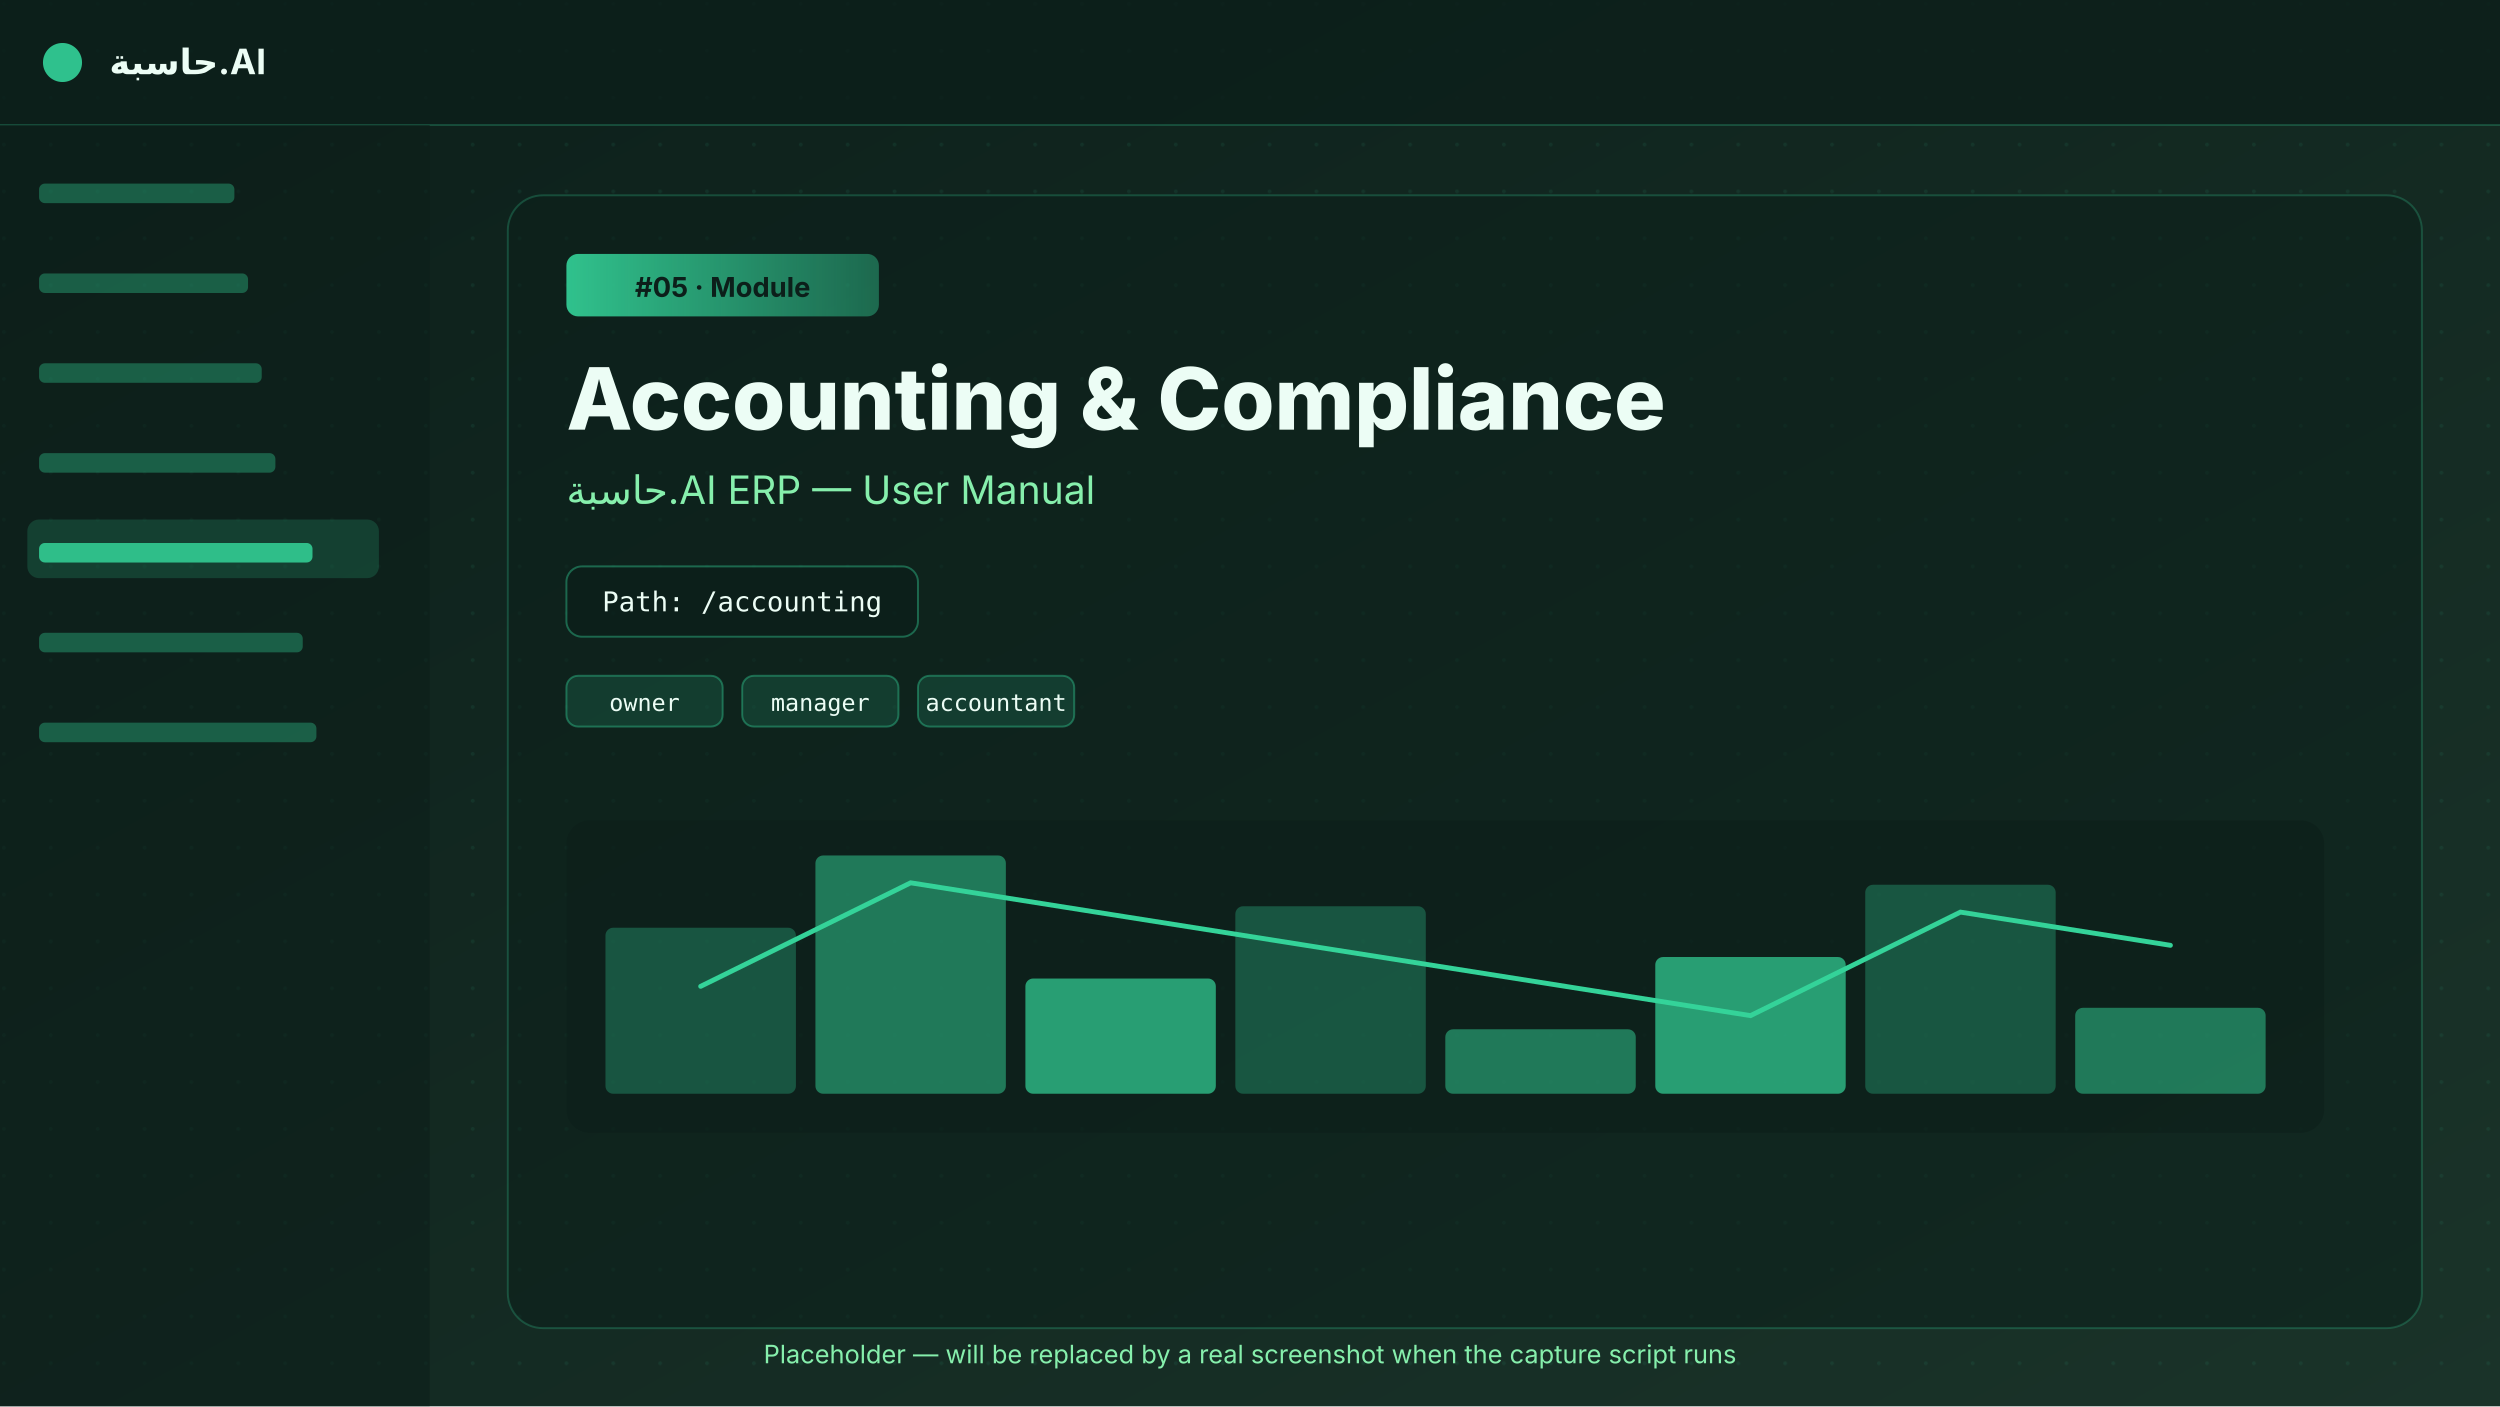
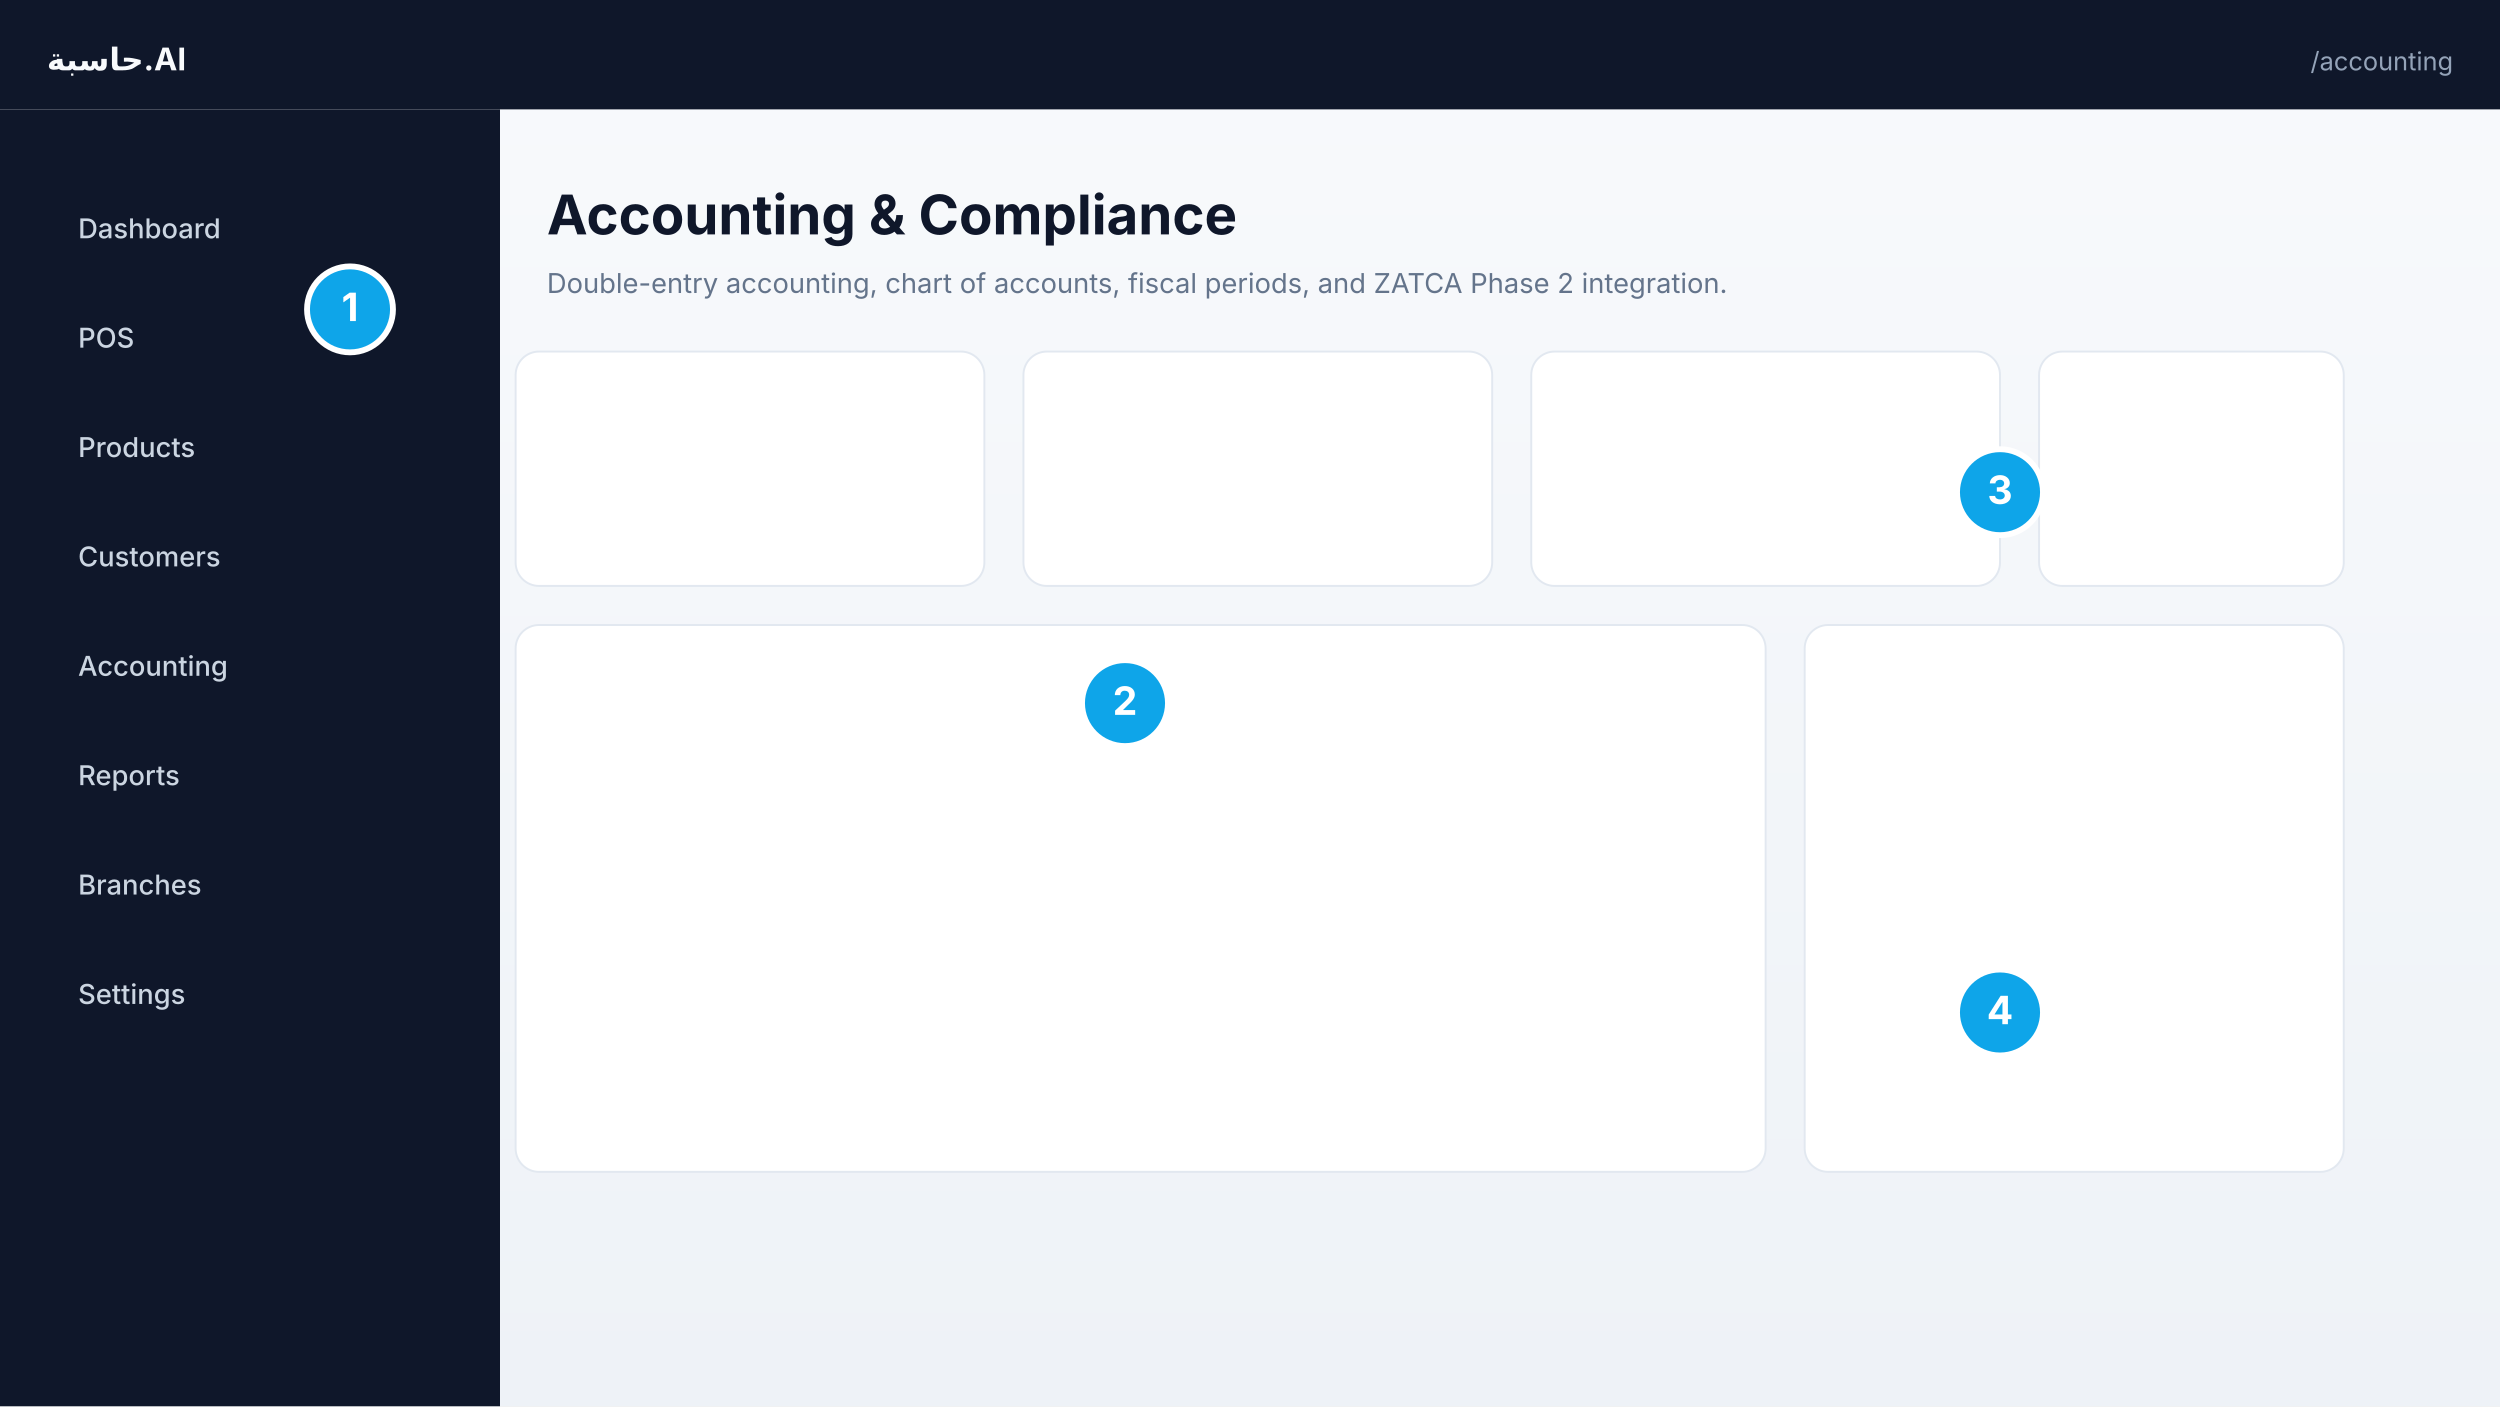
- <svg xmlns="http://www.w3.org/2000/svg" viewBox="0 0 1280 720" font-family="'IBM Plex Sans Arabic','Inter','Segoe UI',sans-serif">
+ <svg xmlns="http://www.w3.org/2000/svg" viewBox="0 0 1280 720" font-family="'IBM Plex Sans Arabic','Inter','Segoe UI',sans-serif" direction="ltr">
  <defs>
-     <linearGradient id="bg" x1="0" y1="0" x2="1" y2="1">
-       <stop offset="0%" stop-color="#0c1f1a" />
-       <stop offset="100%" stop-color="#1a3329" />
+     <linearGradient id="appbg" x1="0" y1="0" x2="0" y2="1">
+       <stop offset="0%" stop-color="#f8fafc" />
+       <stop offset="100%" stop-color="#eef2f7" />
    </linearGradient>
-     <linearGradient id="accent" x1="0" y1="0" x2="1" y2="0">
-       <stop offset="0%" stop-color="#34d399" stop-opacity="0.9" />
-       <stop offset="100%" stop-color="#34d399" stop-opacity="0.4" />
-     </linearGradient>
-     <pattern id="dots" width="24" height="24" patternUnits="userSpaceOnUse">
-       <circle cx="2" cy="2" r="1" fill="#34d399" fill-opacity="0.08" />
-     </pattern>
  </defs>
-   <rect width="1280" height="720" fill="url(#bg)" />
-   <rect width="1280" height="720" fill="url(#dots)" />
-   <rect x="0" y="0" width="1280" height="64" fill="#0c1f1a" fill-opacity="0.85" />
-   <line x1="0" y1="64" x2="1280" y2="64" stroke="#34d399" stroke-opacity="0.25" />
-   <circle cx="32" cy="32" r="10" fill="#34d399" fill-opacity="0.9" />
-   <text x="56" y="38" text-anchor="start" fill="#ecfdf5" font-size="18" font-weight="700" direction="ltr">حاسبة.AI</text>
-   <rect x="0" y="64" width="220" height="656" fill="#0c1f1a" fill-opacity="0.6" />
-   <rect x="20" y="94" width="100" height="10" rx="3" fill="#34d399" fill-opacity="0.35" />
-   <rect x="20" y="140" width="107" height="10" rx="3" fill="#34d399" fill-opacity="0.35" />
-   <rect x="20" y="186" width="114" height="10" rx="3" fill="#34d399" fill-opacity="0.35" />
-   <rect x="20" y="232" width="121" height="10" rx="3" fill="#34d399" fill-opacity="0.35" />
-   <rect x="14" y="266" width="180" height="30" rx="6" fill="#34d399" fill-opacity="0.18" />
-   <rect x="20" y="278" width="140" height="10" rx="3" fill="#34d399" fill-opacity="0.85" />
-   <rect x="20" y="324" width="135" height="10" rx="3" fill="#34d399" fill-opacity="0.35" />
-   <rect x="20" y="370" width="142" height="10" rx="3" fill="#34d399" fill-opacity="0.35" />
-   <rect x="260" y="100" width="980" height="580" rx="18" fill="#0c1f1a" fill-opacity="0.55" stroke="#34d399" stroke-opacity="0.25" />
-   <rect x="290" y="130" width="160" height="32" rx="6" fill="url(#accent)" />
-   <text x="370" y="152" text-anchor="middle" fill="#0c1f1a" font-size="14" font-weight="700">#05 · Module</text>
-   <text x="290" y="220" text-anchor="start" fill="#ecfdf5" font-size="44" font-weight="800" direction="ltr">Accounting &amp; Compliance</text>
-   <text x="290" y="258" text-anchor="start" fill="#86efac" font-size="20" direction="ltr">حاسبة.AI ERP — User Manual</text>
-   <rect x="290" y="290" width="180" height="36" rx="8" fill="#0c1f1a" fill-opacity="0.7" stroke="#34d399" stroke-opacity="0.4" />
-   <text x="380" y="313" text-anchor="middle" fill="#ecfdf5" font-size="14" font-family="ui-monospace,'SFMono-Regular',monospace">Path: /accounting</text>
-   <rect x="290" y="346" width="80" height="26" rx="6" fill="#34d399" fill-opacity="0.15" stroke="#34d399" stroke-opacity="0.4" />
-   <text x="330" y="364" text-anchor="middle" fill="#ecfdf5" font-size="12" font-family="ui-monospace,monospace">owner</text>
-   <rect x="380" y="346" width="80" height="26" rx="6" fill="#34d399" fill-opacity="0.15" stroke="#34d399" stroke-opacity="0.4" />
-   <text x="420" y="364" text-anchor="middle" fill="#ecfdf5" font-size="12" font-family="ui-monospace,monospace">manager</text>
-   <rect x="470" y="346" width="80" height="26" rx="6" fill="#34d399" fill-opacity="0.15" stroke="#34d399" stroke-opacity="0.4" />
-   <text x="510" y="364" text-anchor="middle" fill="#ecfdf5" font-size="12" font-family="ui-monospace,monospace">accountant</text>
-   <g transform="translate(290, 420)">
-     <rect x="0" y="0" width="900" height="160" rx="12" fill="#0c1f1a" fill-opacity="0.6" />
-     <rect x="20" y="55" width="97.5" height="85" rx="4" fill="#34d399" fill-opacity="0.3" />
-     <rect x="127.5" y="18" width="97.5" height="122" rx="4" fill="#34d399" fill-opacity="0.5" />
-     <rect x="235" y="81" width="97.5" height="59" rx="4" fill="#34d399" fill-opacity="0.7" />
-     <rect x="342.5" y="44" width="97.5" height="96" rx="4" fill="#34d399" fill-opacity="0.3" />
-     <rect x="450" y="107" width="97.5" height="33" rx="4" fill="#34d399" fill-opacity="0.5" />
-     <rect x="557.5" y="70" width="97.5" height="70" rx="4" fill="#34d399" fill-opacity="0.7" />
-     <rect x="665" y="33" width="97.5" height="107" rx="4" fill="#34d399" fill-opacity="0.3" />
-     <rect x="772.5" y="96" width="97.5" height="44" rx="4" fill="#34d399" fill-opacity="0.5" />
-     <polyline points="68.75,85 176.25,32 283.75,49 391.25,66 498.75,83 606.25,100 713.75,47 821.25,64" fill="none" stroke="#34d399" stroke-width="2.5" stroke-linecap="round" />
-   </g>
-   <text x="640" y="698" text-anchor="middle" fill="#86efac" font-size="13" direction="ltr">Placeholder — will be replaced by a real screenshot when the capture script runs</text>
+   <rect width="1280" height="720" fill="url(#appbg)" />
+   <rect x="0" y="0" width="1280" height="56" fill="#0f172a" />
+   <text x="24" y="36" fill="#f8fafc" font-size="16" font-weight="700" text-anchor="start">حاسبة.AI</text>
+   <text x="1256" y="36" fill="#94a3b8" font-size="13" text-anchor="end">/accounting</text>
+   <rect x="0" y="56" width="256" height="664" fill="#0f172a" />
+   <rect x="24" y="96" width="208" height="40" rx="8" fill="transparent" />
+   <text x="40" y="122" fill="#cbd5e1" font-size="14" font-weight="500" text-anchor="start" direction="ltr">Dashboard</text>
+   <rect x="24" y="152" width="208" height="40" rx="8" fill="transparent" />
+   <text x="40" y="178" fill="#cbd5e1" font-size="14" font-weight="500" text-anchor="start" direction="ltr">POS</text>
+   <rect x="24" y="208" width="208" height="40" rx="8" fill="transparent" />
+   <text x="40" y="234" fill="#cbd5e1" font-size="14" font-weight="500" text-anchor="start" direction="ltr">Products</text>
+   <rect x="24" y="264" width="208" height="40" rx="8" fill="transparent" />
+   <text x="40" y="290" fill="#cbd5e1" font-size="14" font-weight="500" text-anchor="start" direction="ltr">Customers</text>
+   <rect x="24" y="320" width="208" height="40" rx="8" fill="transparent" />
+   <text x="40" y="346" fill="#cbd5e1" font-size="14" font-weight="500" text-anchor="start" direction="ltr">Accounting</text>
+   <rect x="24" y="376" width="208" height="40" rx="8" fill="transparent" />
+   <text x="40" y="402" fill="#cbd5e1" font-size="14" font-weight="500" text-anchor="start" direction="ltr">Reports</text>
+   <rect x="24" y="432" width="208" height="40" rx="8" fill="transparent" />
+   <text x="40" y="458" fill="#cbd5e1" font-size="14" font-weight="500" text-anchor="start" direction="ltr">Branches</text>
+   <rect x="24" y="488" width="208" height="40" rx="8" fill="transparent" />
+   <text x="40" y="514" fill="#cbd5e1" font-size="14" font-weight="500" text-anchor="start" direction="ltr">Settings</text>
+   <text x="280" y="120" fill="#0f172a" font-size="28" font-weight="700" text-anchor="start">Accounting &amp; Compliance</text>
+   <text x="280" y="150" fill="#64748b" font-size="14" text-anchor="start">Double-entry accounting, chart of accounts, fiscal periods, and ZATCA Phase 2 integration.</text>
+   <rect x="264" y="180" width="240" height="120" rx="12" fill="#ffffff" stroke="#e2e8f0" />
+   <rect x="524" y="180" width="240" height="120" rx="12" fill="#ffffff" stroke="#e2e8f0" />
+   <rect x="784" y="180" width="240" height="120" rx="12" fill="#ffffff" stroke="#e2e8f0" />
+   <rect x="1044" y="180" width="156" height="120" rx="12" fill="#ffffff" stroke="#e2e8f0" />
+   <rect x="264" y="320" width="640" height="280" rx="12" fill="#ffffff" stroke="#e2e8f0" />
+   <rect x="924" y="320" width="276" height="280" rx="12" fill="#ffffff" stroke="#e2e8f0" />
+   <circle cx="179.2" cy="158.4" r="22" fill="#0ea5e9" stroke="#ffffff" stroke-width="3" />
+   <text x="179.2" y="164.4" fill="#ffffff" font-size="20" font-weight="700" text-anchor="middle">1</text>
+   <circle cx="576" cy="360" r="22" fill="#0ea5e9" stroke="#ffffff" stroke-width="3" />
+   <text x="576" y="366" fill="#ffffff" font-size="20" font-weight="700" text-anchor="middle">2</text>
+   <circle cx="1024" cy="252" r="22" fill="#0ea5e9" stroke="#ffffff" stroke-width="3" />
+   <text x="1024" y="258" fill="#ffffff" font-size="20" font-weight="700" text-anchor="middle">3</text>
+   <circle cx="1024" cy="518.4" r="22" fill="#0ea5e9" stroke="#ffffff" stroke-width="3" />
+   <text x="1024" y="524.4" fill="#ffffff" font-size="20" font-weight="700" text-anchor="middle">4</text>
</svg>
